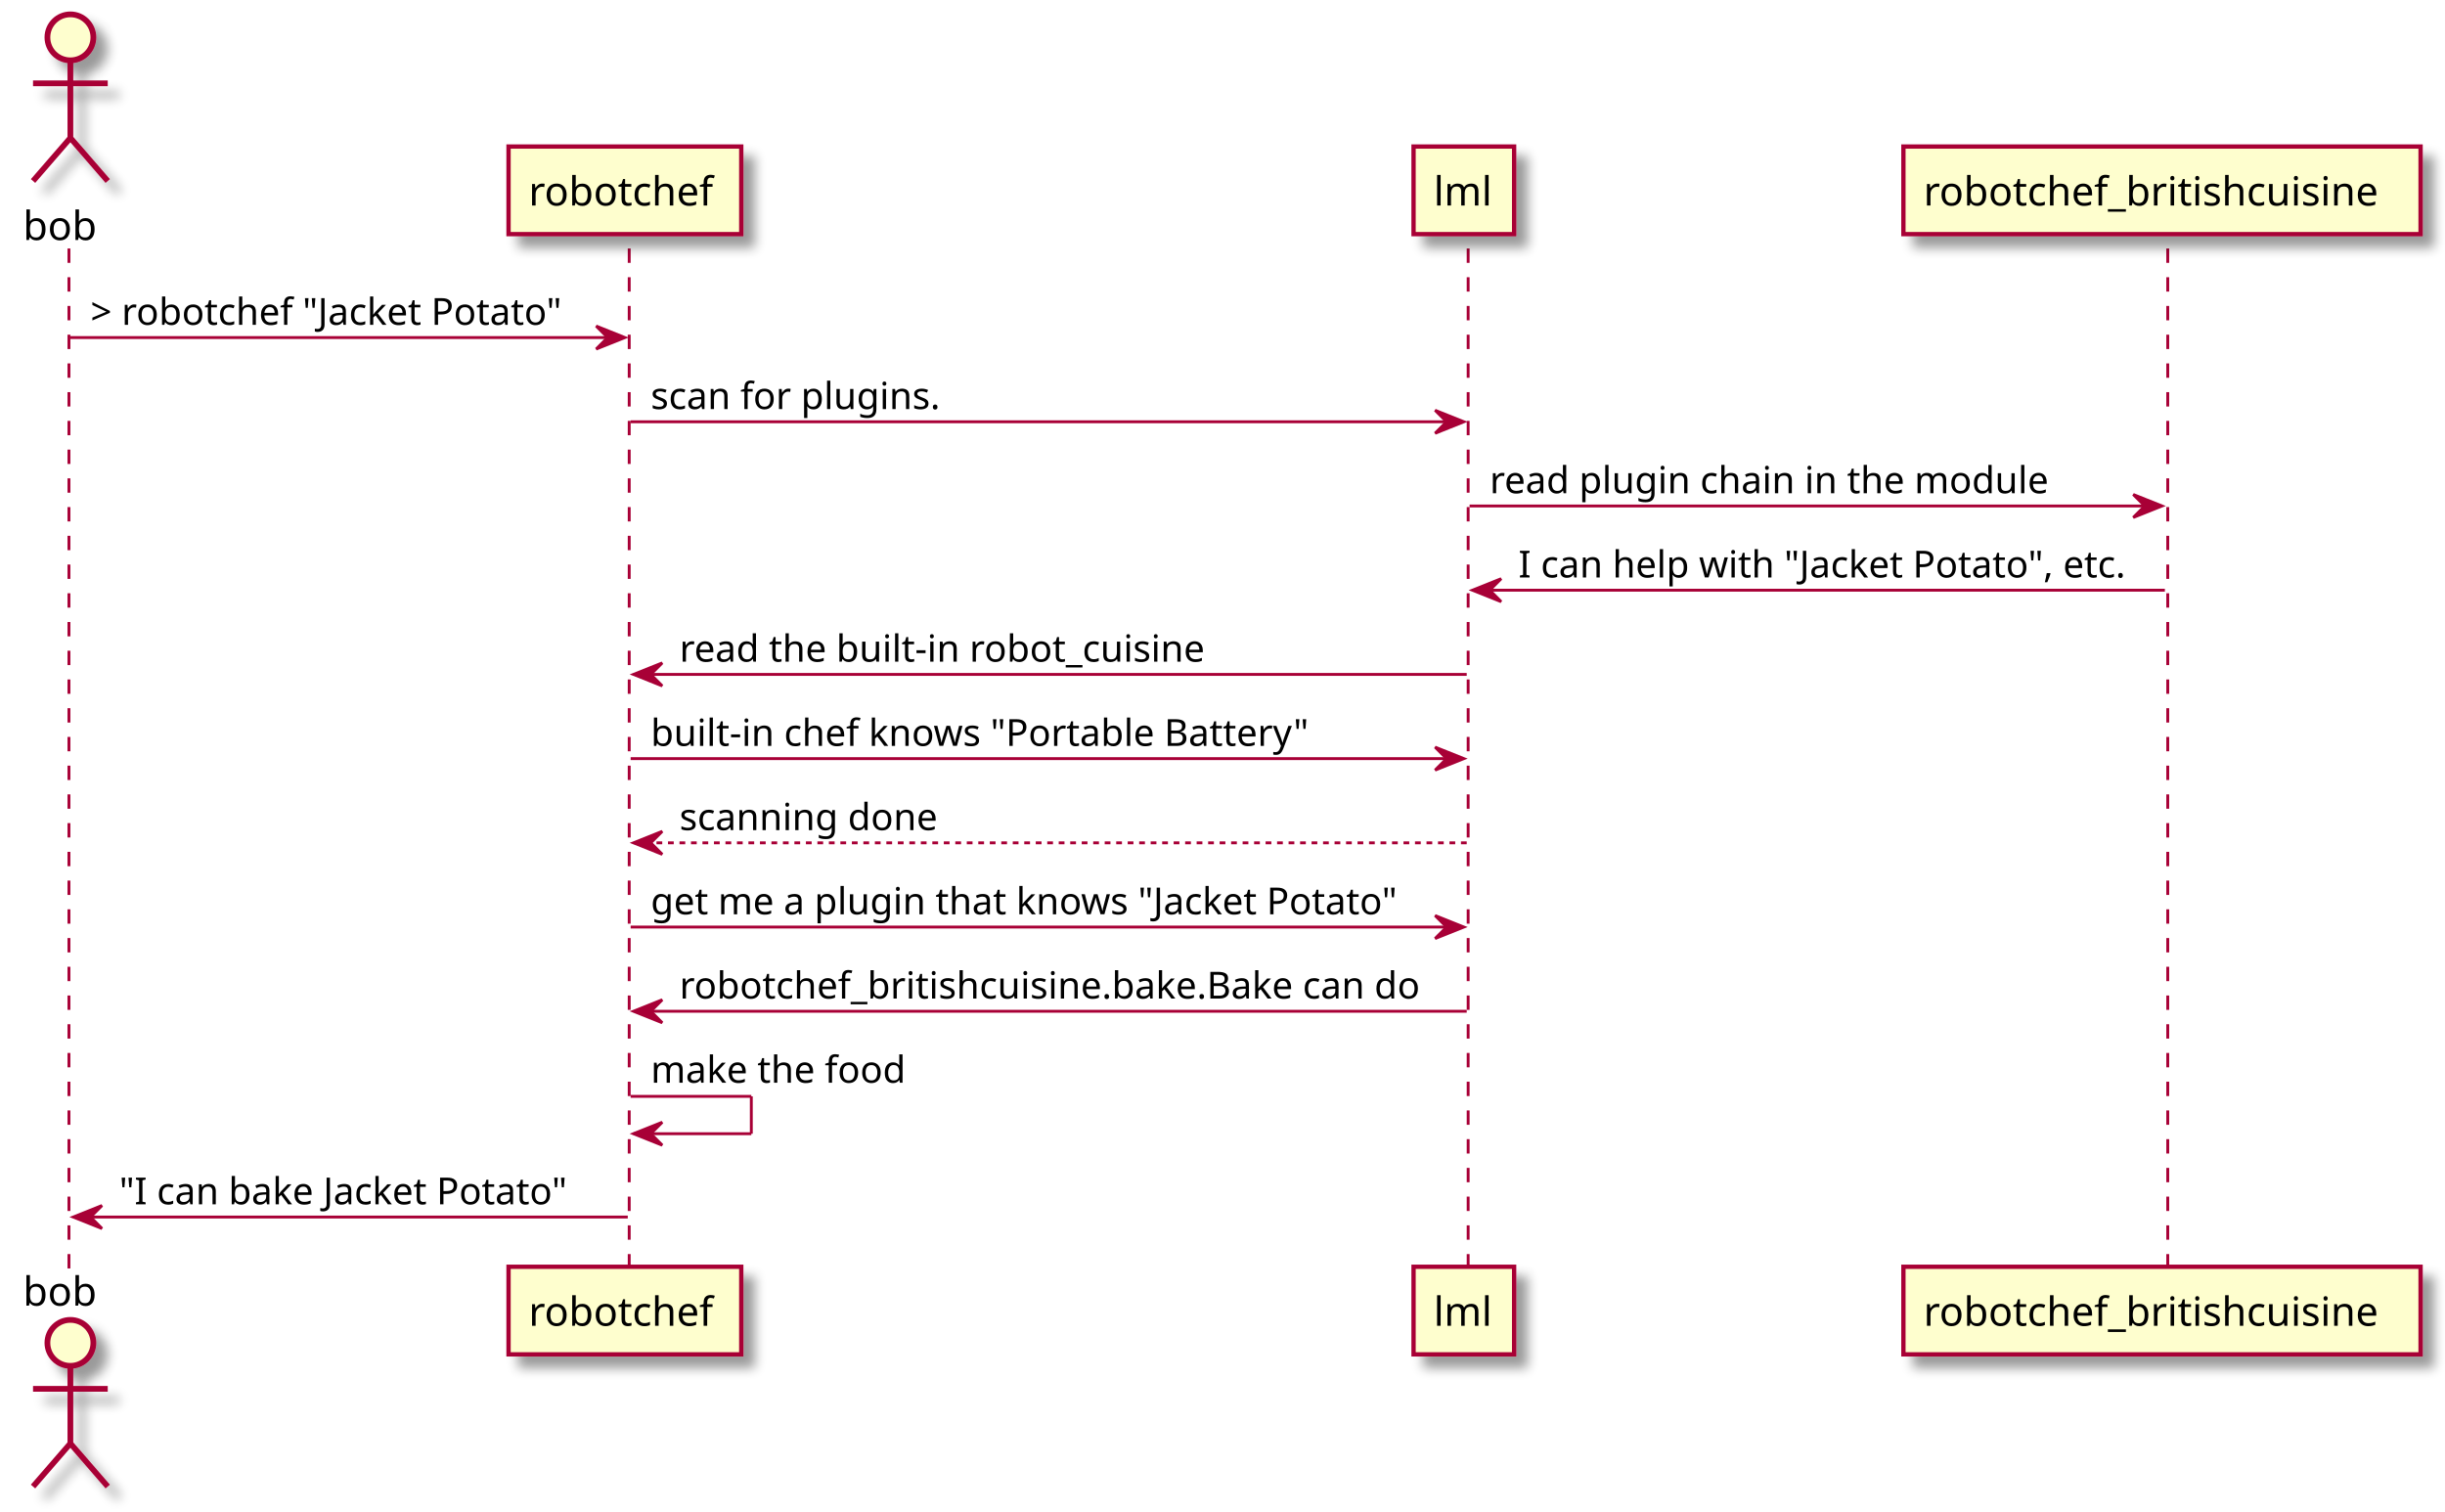
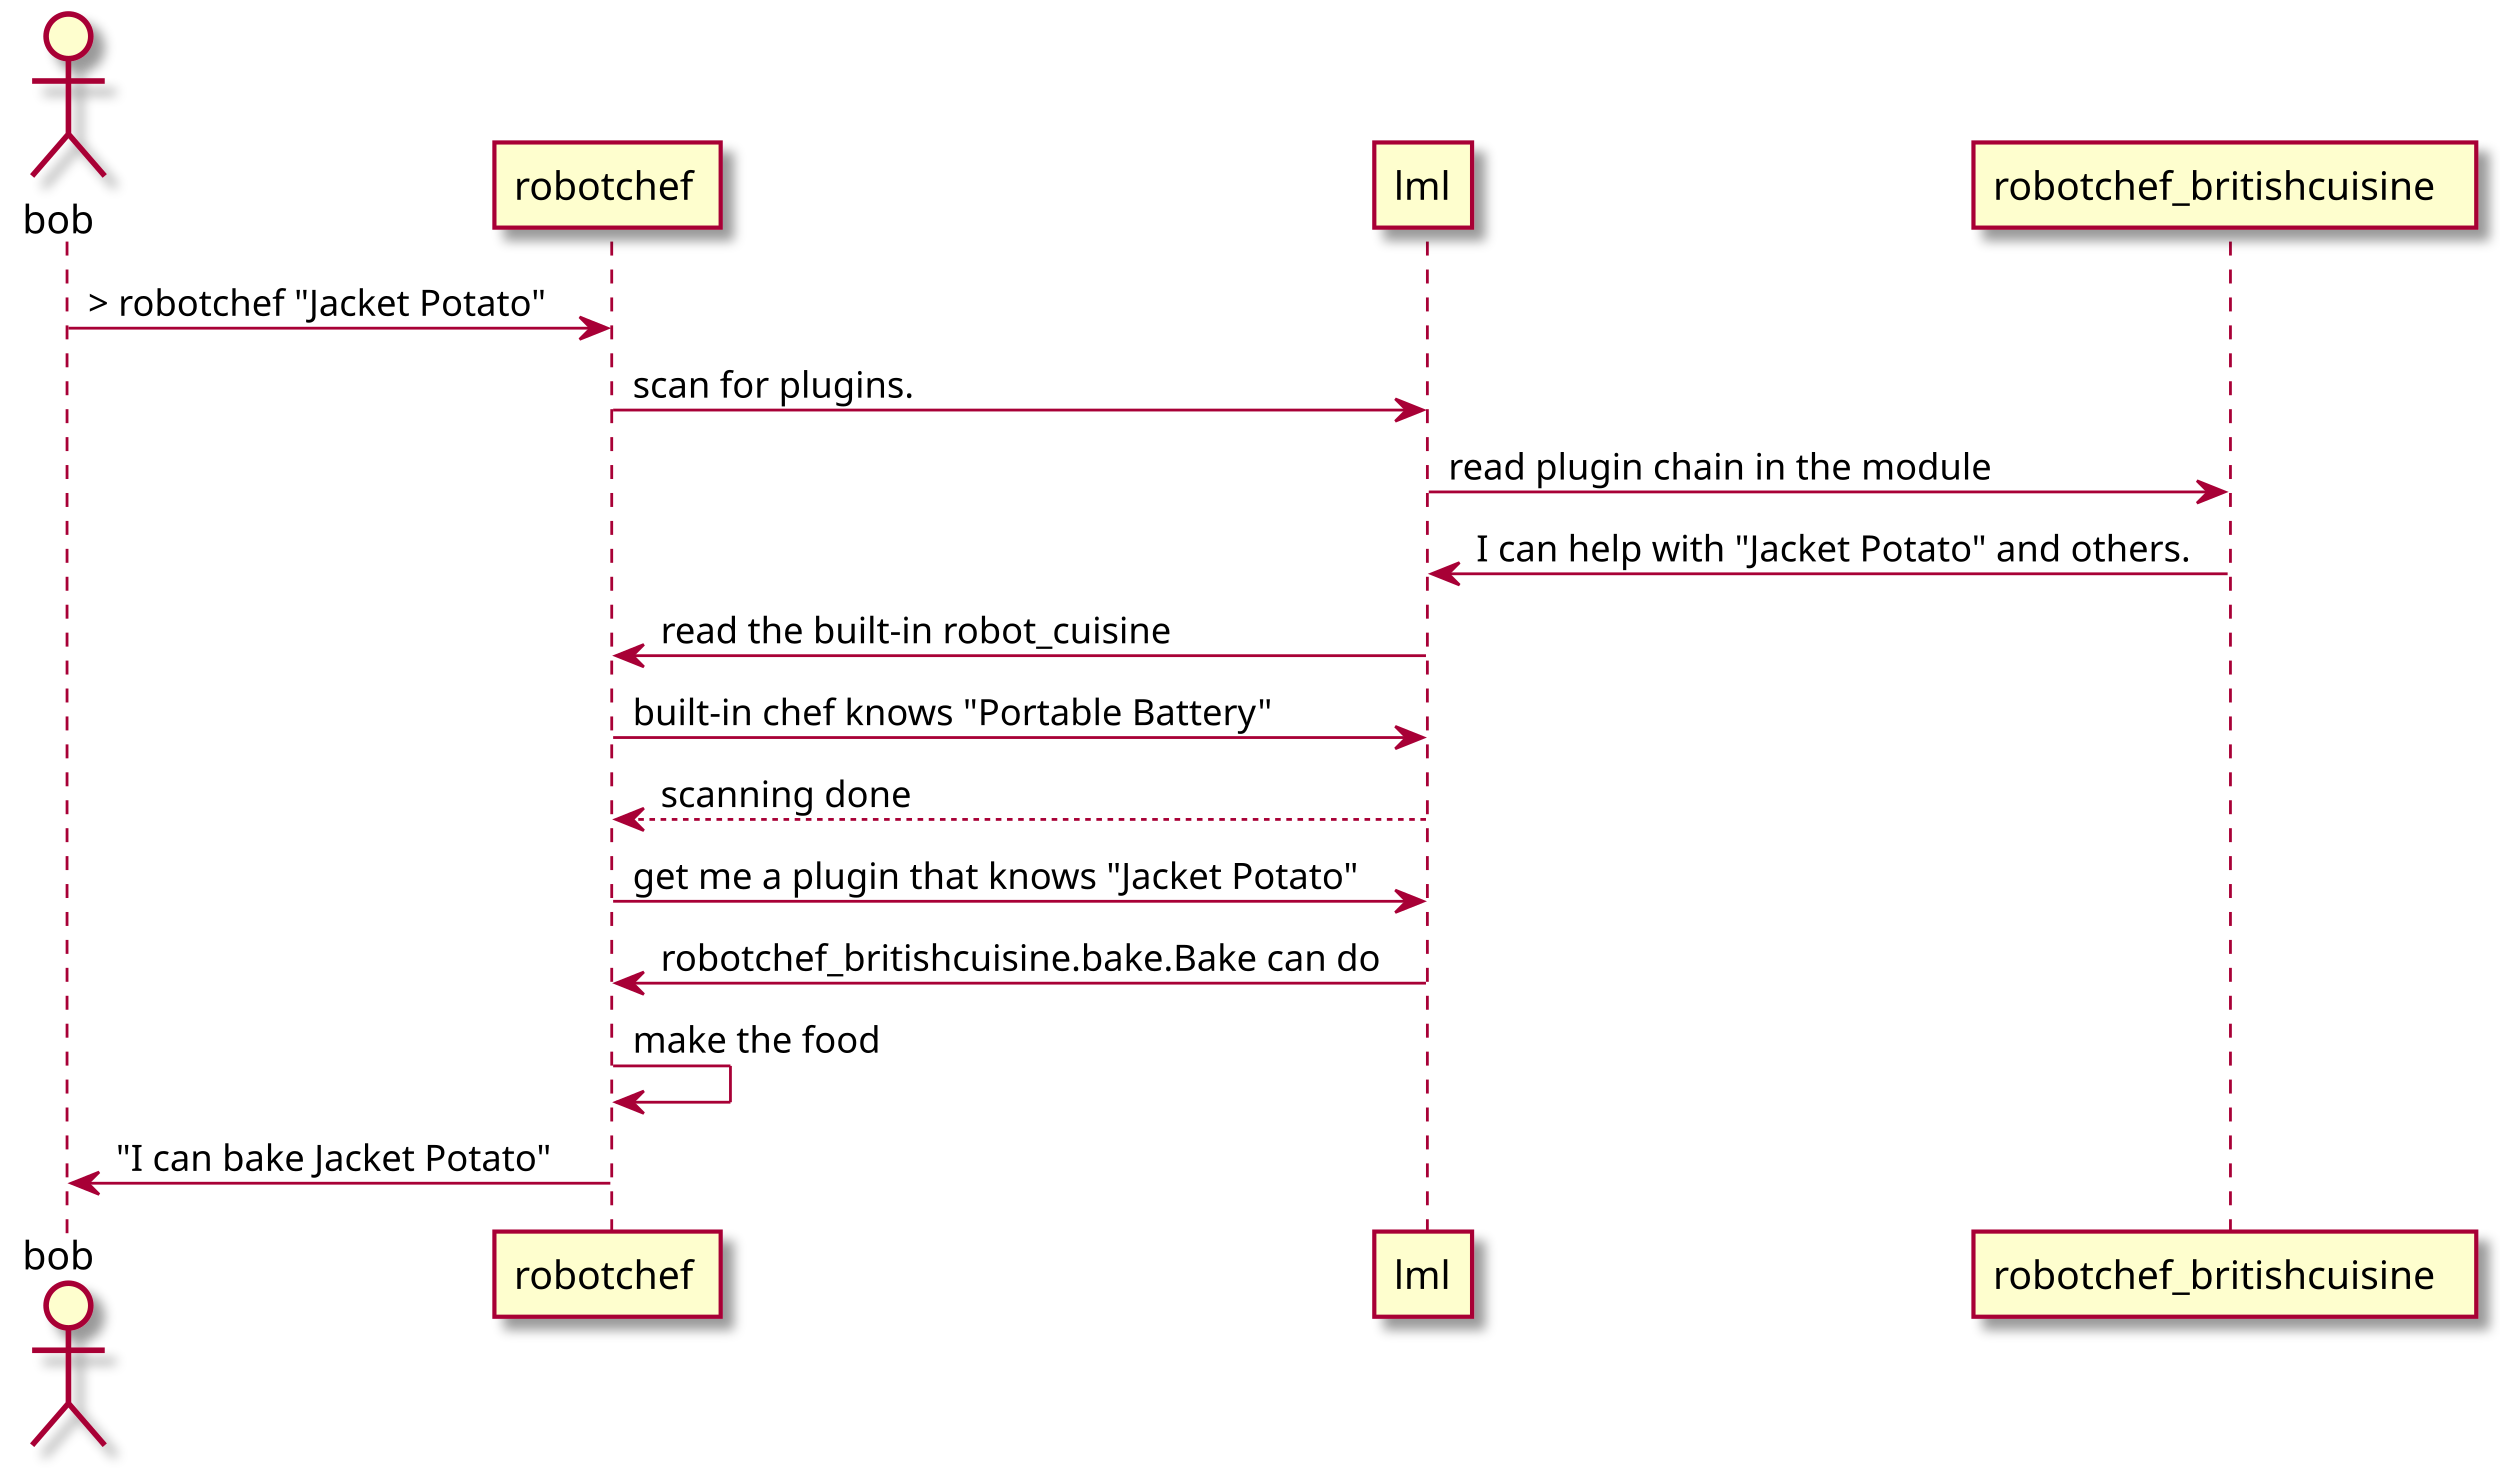
- <svg xmlns="http://www.w3.org/2000/svg" contentScriptType="application/ecmascript" contentStyleType="text/css" height="526px" preserveAspectRatio="none" style="width:851px;height:526px;" version="1.1" viewBox="0 0 851 526" width="851px" zoomAndPan="magnify">
+ <svg xmlns="http://www.w3.org/2000/svg" contentScriptType="application/ecmascript" contentStyleType="text/css" height="526px" preserveAspectRatio="none" style="width:895px;height:526px;" version="1.1" viewBox="0 0 895 526" width="895px" zoomAndPan="magnify">
  <defs>
-     <filter height="300%" id="f2ua0ckarzx9d" width="300%" x="-1" y="-1">
+     <filter height="300%" id="f1fnvkqvarjehh" width="300%" x="-1" y="-1">
      <feGaussianBlur result="blurOut" stdDeviation="2.0" />
      <feColorMatrix in="blurOut" result="blurOut2" type="matrix" values="0 0 0 0 0 0 0 0 0 0 0 0 0 0 0 0 0 0 .4 0" />
      <feOffset dx="4.0" dy="4.0" in="blurOut2" result="blurOut3" />
      <feBlend in="SourceGraphic" in2="blurOut3" mode="normal" />
    </filter>
  </defs>
  <g>
    <line style="stroke: #A80036; stroke-width: 1.0; stroke-dasharray: 5.0,5.0;" x1="24" x2="24" y1="86.488" y2="441.904" />
    <line style="stroke: #A80036; stroke-width: 1.0; stroke-dasharray: 5.0,5.0;" x1="219" x2="219" y1="86.488" y2="441.904" />
    <line style="stroke: #A80036; stroke-width: 1.0; stroke-dasharray: 5.0,5.0;" x1="511" x2="511" y1="86.488" y2="441.904" />
-     <line style="stroke: #A80036; stroke-width: 1.0; stroke-dasharray: 5.0,5.0;" x1="754.5" x2="754.5" y1="86.488" y2="441.904" />
+     <line style="stroke: #A80036; stroke-width: 1.0; stroke-dasharray: 5.0,5.0;" x1="798.5" x2="798.5" y1="86.488" y2="441.904" />
    <text fill="#000000" font-family="sans-serif" font-size="14" lengthAdjust="spacingAndGlyphs" textLength="27" x="8" y="83.535">bob</text>
-     <ellipse cx="24.5" cy="13" fill="#FEFECE" filter="url(#f2ua0ckarzx9d)" rx="8" ry="8" style="stroke: #A80036; stroke-width: 2.0;" />
-     <path d="M24.5,21 L24.5,48 M11.5,29 L37.5,29 M24.5,48 L11.5,63 M24.5,48 L37.5,63 " fill="#FEFECE" filter="url(#f2ua0ckarzx9d)" style="stroke: #A80036; stroke-width: 2.0;" />
+     <ellipse cx="24.5" cy="13" fill="#FEFECE" filter="url(#f1fnvkqvarjehh)" rx="8" ry="8" style="stroke: #A80036; stroke-width: 2.0;" />
+     <path d="M24.5,21 L24.5,48 M11.5,29 L37.5,29 M24.5,48 L11.5,63 M24.5,48 L37.5,63 " fill="#FEFECE" filter="url(#f1fnvkqvarjehh)" style="stroke: #A80036; stroke-width: 2.0;" />
    <text fill="#000000" font-family="sans-serif" font-size="14" lengthAdjust="spacingAndGlyphs" textLength="27" x="8" y="454.44">bob</text>
-     <ellipse cx="24.5" cy="467.393" fill="#FEFECE" filter="url(#f2ua0ckarzx9d)" rx="8" ry="8" style="stroke: #A80036; stroke-width: 2.0;" />
-     <path d="M24.5,475.393 L24.5,502.393 M11.5,483.393 L37.5,483.393 M24.5,502.393 L11.5,517.393 M24.5,502.393 L37.5,517.393 " fill="#FEFECE" filter="url(#f2ua0ckarzx9d)" style="stroke: #A80036; stroke-width: 2.0;" />
-     <rect fill="#FEFECE" filter="url(#f2ua0ckarzx9d)" height="30.488" style="stroke: #A80036; stroke-width: 1.5;" width="81" x="177" y="51" />
+     <ellipse cx="24.5" cy="467.393" fill="#FEFECE" filter="url(#f1fnvkqvarjehh)" rx="8" ry="8" style="stroke: #A80036; stroke-width: 2.0;" />
+     <path d="M24.5,475.393 L24.5,502.393 M11.5,483.393 L37.5,483.393 M24.5,502.393 L11.5,517.393 M24.5,502.393 L37.5,517.393 " fill="#FEFECE" filter="url(#f1fnvkqvarjehh)" style="stroke: #A80036; stroke-width: 2.0;" />
+     <rect fill="#FEFECE" filter="url(#f1fnvkqvarjehh)" height="30.488" style="stroke: #A80036; stroke-width: 1.5;" width="81" x="177" y="51" />
    <text fill="#000000" font-family="sans-serif" font-size="14" lengthAdjust="spacingAndGlyphs" textLength="67" x="184" y="71.535">robotchef</text>
-     <rect fill="#FEFECE" filter="url(#f2ua0ckarzx9d)" height="30.488" style="stroke: #A80036; stroke-width: 1.5;" width="81" x="177" y="440.904" />
+     <rect fill="#FEFECE" filter="url(#f1fnvkqvarjehh)" height="30.488" style="stroke: #A80036; stroke-width: 1.5;" width="81" x="177" y="440.904" />
    <text fill="#000000" font-family="sans-serif" font-size="14" lengthAdjust="spacingAndGlyphs" textLength="67" x="184" y="461.44">robotchef</text>
-     <rect fill="#FEFECE" filter="url(#f2ua0ckarzx9d)" height="30.488" style="stroke: #A80036; stroke-width: 1.5;" width="35" x="492" y="51" />
+     <rect fill="#FEFECE" filter="url(#f1fnvkqvarjehh)" height="30.488" style="stroke: #A80036; stroke-width: 1.5;" width="35" x="492" y="51" />
    <text fill="#000000" font-family="sans-serif" font-size="14" lengthAdjust="spacingAndGlyphs" textLength="21" x="499" y="71.535">lml</text>
-     <rect fill="#FEFECE" filter="url(#f2ua0ckarzx9d)" height="30.488" style="stroke: #A80036; stroke-width: 1.5;" width="35" x="492" y="440.904" />
+     <rect fill="#FEFECE" filter="url(#f1fnvkqvarjehh)" height="30.488" style="stroke: #A80036; stroke-width: 1.5;" width="35" x="492" y="440.904" />
    <text fill="#000000" font-family="sans-serif" font-size="14" lengthAdjust="spacingAndGlyphs" textLength="21" x="499" y="461.44">lml</text>
-     <rect fill="#FEFECE" filter="url(#f2ua0ckarzx9d)" height="30.488" style="stroke: #A80036; stroke-width: 1.5;" width="180" x="662.5" y="51" />
-     <text fill="#000000" font-family="sans-serif" font-size="14" lengthAdjust="spacingAndGlyphs" textLength="166" x="669.5" y="71.535">robotchef_britishcuisine</text>
-     <rect fill="#FEFECE" filter="url(#f2ua0ckarzx9d)" height="30.488" style="stroke: #A80036; stroke-width: 1.5;" width="180" x="662.5" y="440.904" />
-     <text fill="#000000" font-family="sans-serif" font-size="14" lengthAdjust="spacingAndGlyphs" textLength="166" x="669.5" y="461.44">robotchef_britishcuisine</text>
+     <rect fill="#FEFECE" filter="url(#f1fnvkqvarjehh)" height="30.488" style="stroke: #A80036; stroke-width: 1.5;" width="180" x="706.5" y="51" />
+     <text fill="#000000" font-family="sans-serif" font-size="14" lengthAdjust="spacingAndGlyphs" textLength="166" x="713.5" y="71.535">robotchef_britishcuisine</text>
+     <rect fill="#FEFECE" filter="url(#f1fnvkqvarjehh)" height="30.488" style="stroke: #A80036; stroke-width: 1.5;" width="180" x="706.5" y="440.904" />
+     <text fill="#000000" font-family="sans-serif" font-size="14" lengthAdjust="spacingAndGlyphs" textLength="166" x="713.5" y="461.44">robotchef_britishcuisine</text>
    <polygon fill="#A80036" points="207.5,113.488,217.5,117.488,207.5,121.488,211.5,117.488" style="stroke: #A80036; stroke-width: 1.0;" />
    <line style="stroke: #A80036; stroke-width: 1.0;" x1="24.5" x2="213.5" y1="117.488" y2="117.488" />
    <text fill="#000000" font-family="sans-serif" font-size="13" lengthAdjust="spacingAndGlyphs" textLength="171" x="31.5" y="113.057">&gt; robotchef "Jacket Potato"</text>
    <polygon fill="#A80036" points="499.5,142.799,509.5,146.799,499.5,150.799,503.5,146.799" style="stroke: #A80036; stroke-width: 1.0;" />
    <line style="stroke: #A80036; stroke-width: 1.0;" x1="219.5" x2="505.5" y1="146.799" y2="146.799" />
    <text fill="#000000" font-family="sans-serif" font-size="13" lengthAdjust="spacingAndGlyphs" textLength="106" x="226.5" y="142.367">scan for plugins.</text>
-     <polygon fill="#A80036" points="742.5,172.109,752.5,176.109,742.5,180.109,746.5,176.109" style="stroke: #A80036; stroke-width: 1.0;" />
-     <line style="stroke: #A80036; stroke-width: 1.0;" x1="511.5" x2="748.5" y1="176.109" y2="176.109" />
+     <polygon fill="#A80036" points="786.5,172.109,796.5,176.109,786.5,180.109,790.5,176.109" style="stroke: #A80036; stroke-width: 1.0;" />
+     <line style="stroke: #A80036; stroke-width: 1.0;" x1="511.5" x2="792.5" y1="176.109" y2="176.109" />
    <text fill="#000000" font-family="sans-serif" font-size="13" lengthAdjust="spacingAndGlyphs" textLength="200" x="518.5" y="171.678">read plugin chain in the module</text>
    <polygon fill="#A80036" points="522.5,201.42,512.5,205.42,522.5,209.42,518.5,205.42" style="stroke: #A80036; stroke-width: 1.0;" />
-     <line style="stroke: #A80036; stroke-width: 1.0;" x1="516.5" x2="753.5" y1="205.42" y2="205.42" />
-     <text fill="#000000" font-family="sans-serif" font-size="13" lengthAdjust="spacingAndGlyphs" textLength="219" x="528.5" y="200.988">I can help with "Jacket Potato", etc.</text>
+     <line style="stroke: #A80036; stroke-width: 1.0;" x1="516.5" x2="797.5" y1="205.42" y2="205.42" />
+     <text fill="#000000" font-family="sans-serif" font-size="13" lengthAdjust="spacingAndGlyphs" textLength="263" x="528.5" y="200.988">I can help with "Jacket Potato" and others.</text>
    <polygon fill="#A80036" points="230.5,230.731,220.5,234.731,230.5,238.731,226.5,234.731" style="stroke: #A80036; stroke-width: 1.0;" />
    <line style="stroke: #A80036; stroke-width: 1.0;" x1="224.5" x2="510.5" y1="234.731" y2="234.731" />
    <text fill="#000000" font-family="sans-serif" font-size="13" lengthAdjust="spacingAndGlyphs" textLength="194" x="236.5" y="230.299">read the built-in robot_cuisine</text>
    <polygon fill="#A80036" points="499.5,260.041,509.5,264.041,499.5,268.041,503.5,264.041" style="stroke: #A80036; stroke-width: 1.0;" />
    <line style="stroke: #A80036; stroke-width: 1.0;" x1="219.5" x2="505.5" y1="264.041" y2="264.041" />
    <text fill="#000000" font-family="sans-serif" font-size="13" lengthAdjust="spacingAndGlyphs" textLength="237" x="226.5" y="259.609">built-in chef knows "Portable Battery"</text>
    <polygon fill="#A80036" points="230.5,289.352,220.5,293.352,230.5,297.352,226.5,293.352" style="stroke: #A80036; stroke-width: 1.0;" />
    <line style="stroke: #A80036; stroke-width: 1.0; stroke-dasharray: 2.0,2.0;" x1="224.5" x2="510.5" y1="293.352" y2="293.352" />
    <text fill="#000000" font-family="sans-serif" font-size="13" lengthAdjust="spacingAndGlyphs" textLength="92" x="236.5" y="288.92">scanning done</text>
    <polygon fill="#A80036" points="499.5,318.662,509.5,322.662,499.5,326.662,503.5,322.662" style="stroke: #A80036; stroke-width: 1.0;" />
    <line style="stroke: #A80036; stroke-width: 1.0;" x1="219.5" x2="505.5" y1="322.662" y2="322.662" />
    <text fill="#000000" font-family="sans-serif" font-size="13" lengthAdjust="spacingAndGlyphs" textLength="268" x="226.5" y="318.231">get me a plugin that knows "Jacket Potato"</text>
    <polygon fill="#A80036" points="230.5,347.973,220.5,351.973,230.5,355.973,226.5,351.973" style="stroke: #A80036; stroke-width: 1.0;" />
    <line style="stroke: #A80036; stroke-width: 1.0;" x1="224.5" x2="510.5" y1="351.973" y2="351.973" />
    <text fill="#000000" font-family="sans-serif" font-size="13" lengthAdjust="spacingAndGlyphs" textLength="267" x="236.5" y="347.541">robotchef_britishcuisine.bake.Bake can do</text>
    <line style="stroke: #A80036; stroke-width: 1.0;" x1="219.5" x2="261.5" y1="381.594" y2="381.594" />
    <line style="stroke: #A80036; stroke-width: 1.0;" x1="261.5" x2="261.5" y1="381.594" y2="394.594" />
    <line style="stroke: #A80036; stroke-width: 1.0;" x1="220.5" x2="261.5" y1="394.594" y2="394.594" />
    <polygon fill="#A80036" points="230.5,390.594,220.5,394.594,230.5,398.594,226.5,394.594" style="stroke: #A80036; stroke-width: 1.0;" />
    <text fill="#000000" font-family="sans-serif" font-size="13" lengthAdjust="spacingAndGlyphs" textLength="91" x="226.5" y="376.852">make the food</text>
    <polygon fill="#A80036" points="35.5,419.594,25.5,423.594,35.5,427.594,31.5,423.594" style="stroke: #A80036; stroke-width: 1.0;" />
    <line style="stroke: #A80036; stroke-width: 1.0;" x1="29.5" x2="218.5" y1="423.594" y2="423.594" />
    <text fill="#000000" font-family="sans-serif" font-size="13" lengthAdjust="spacingAndGlyphs" textLength="160" x="41.5" y="419.162">"I can bake Jacket Potato"</text>
  </g>
</svg>
